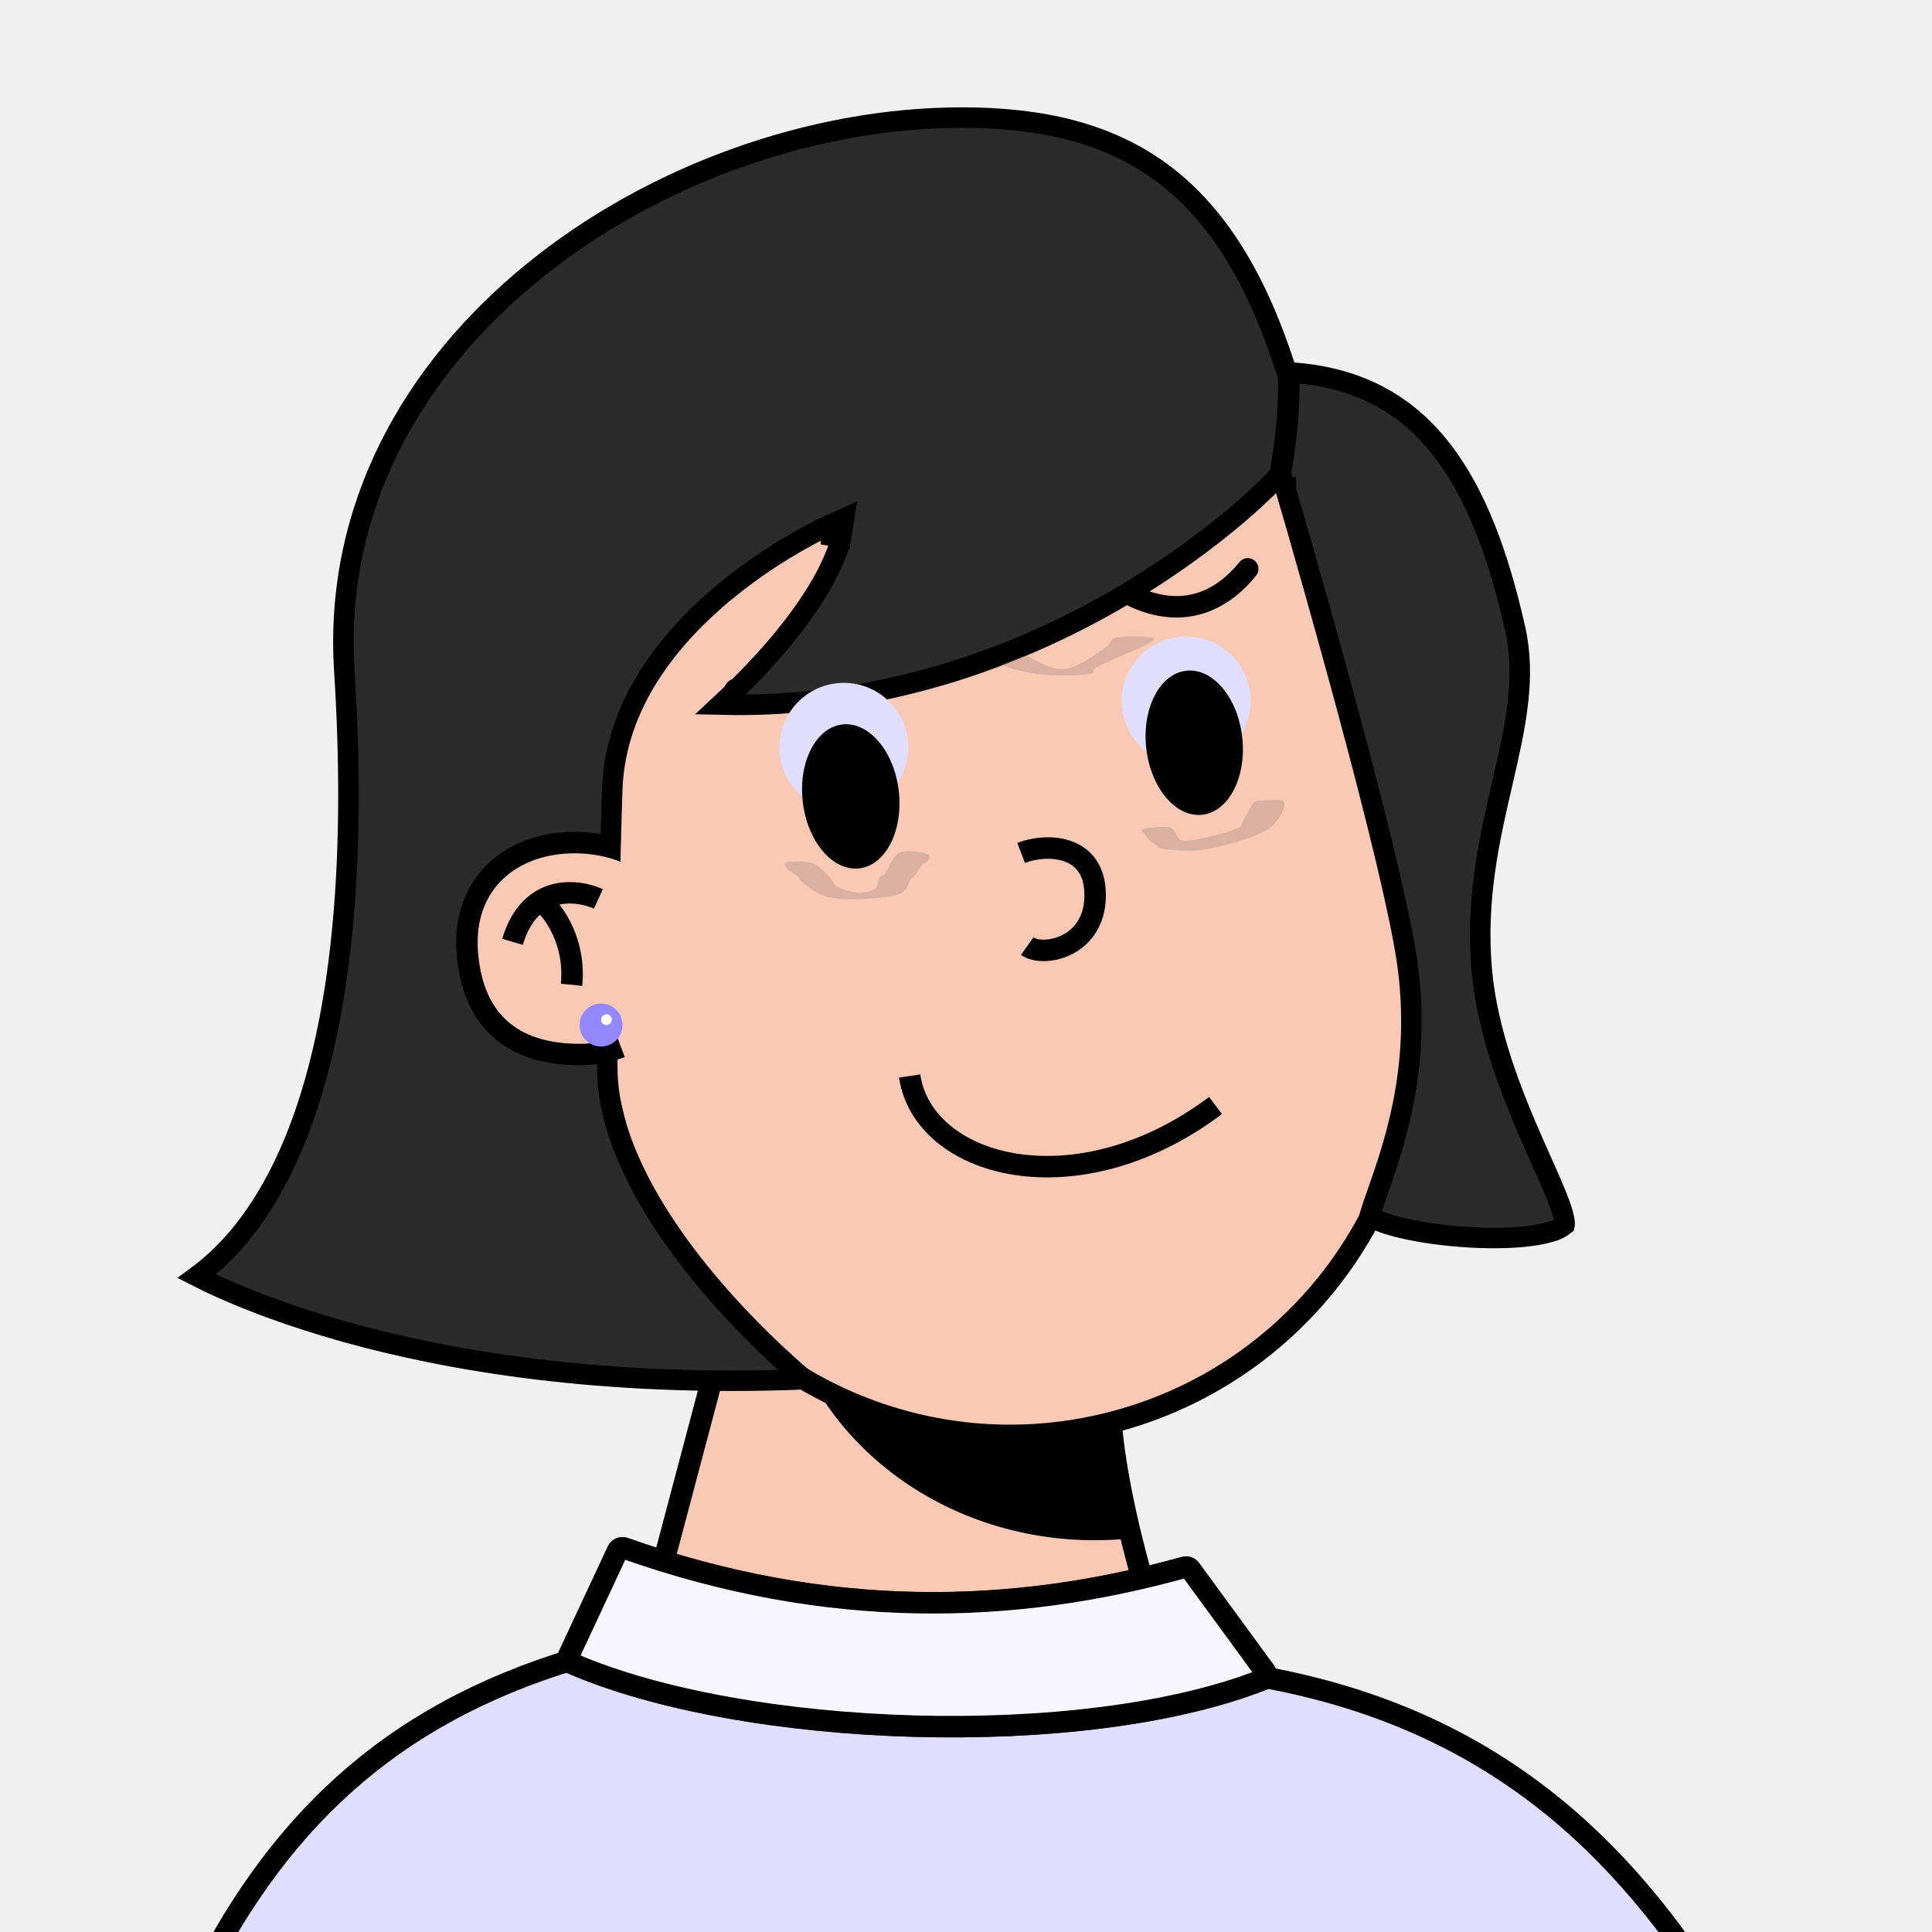
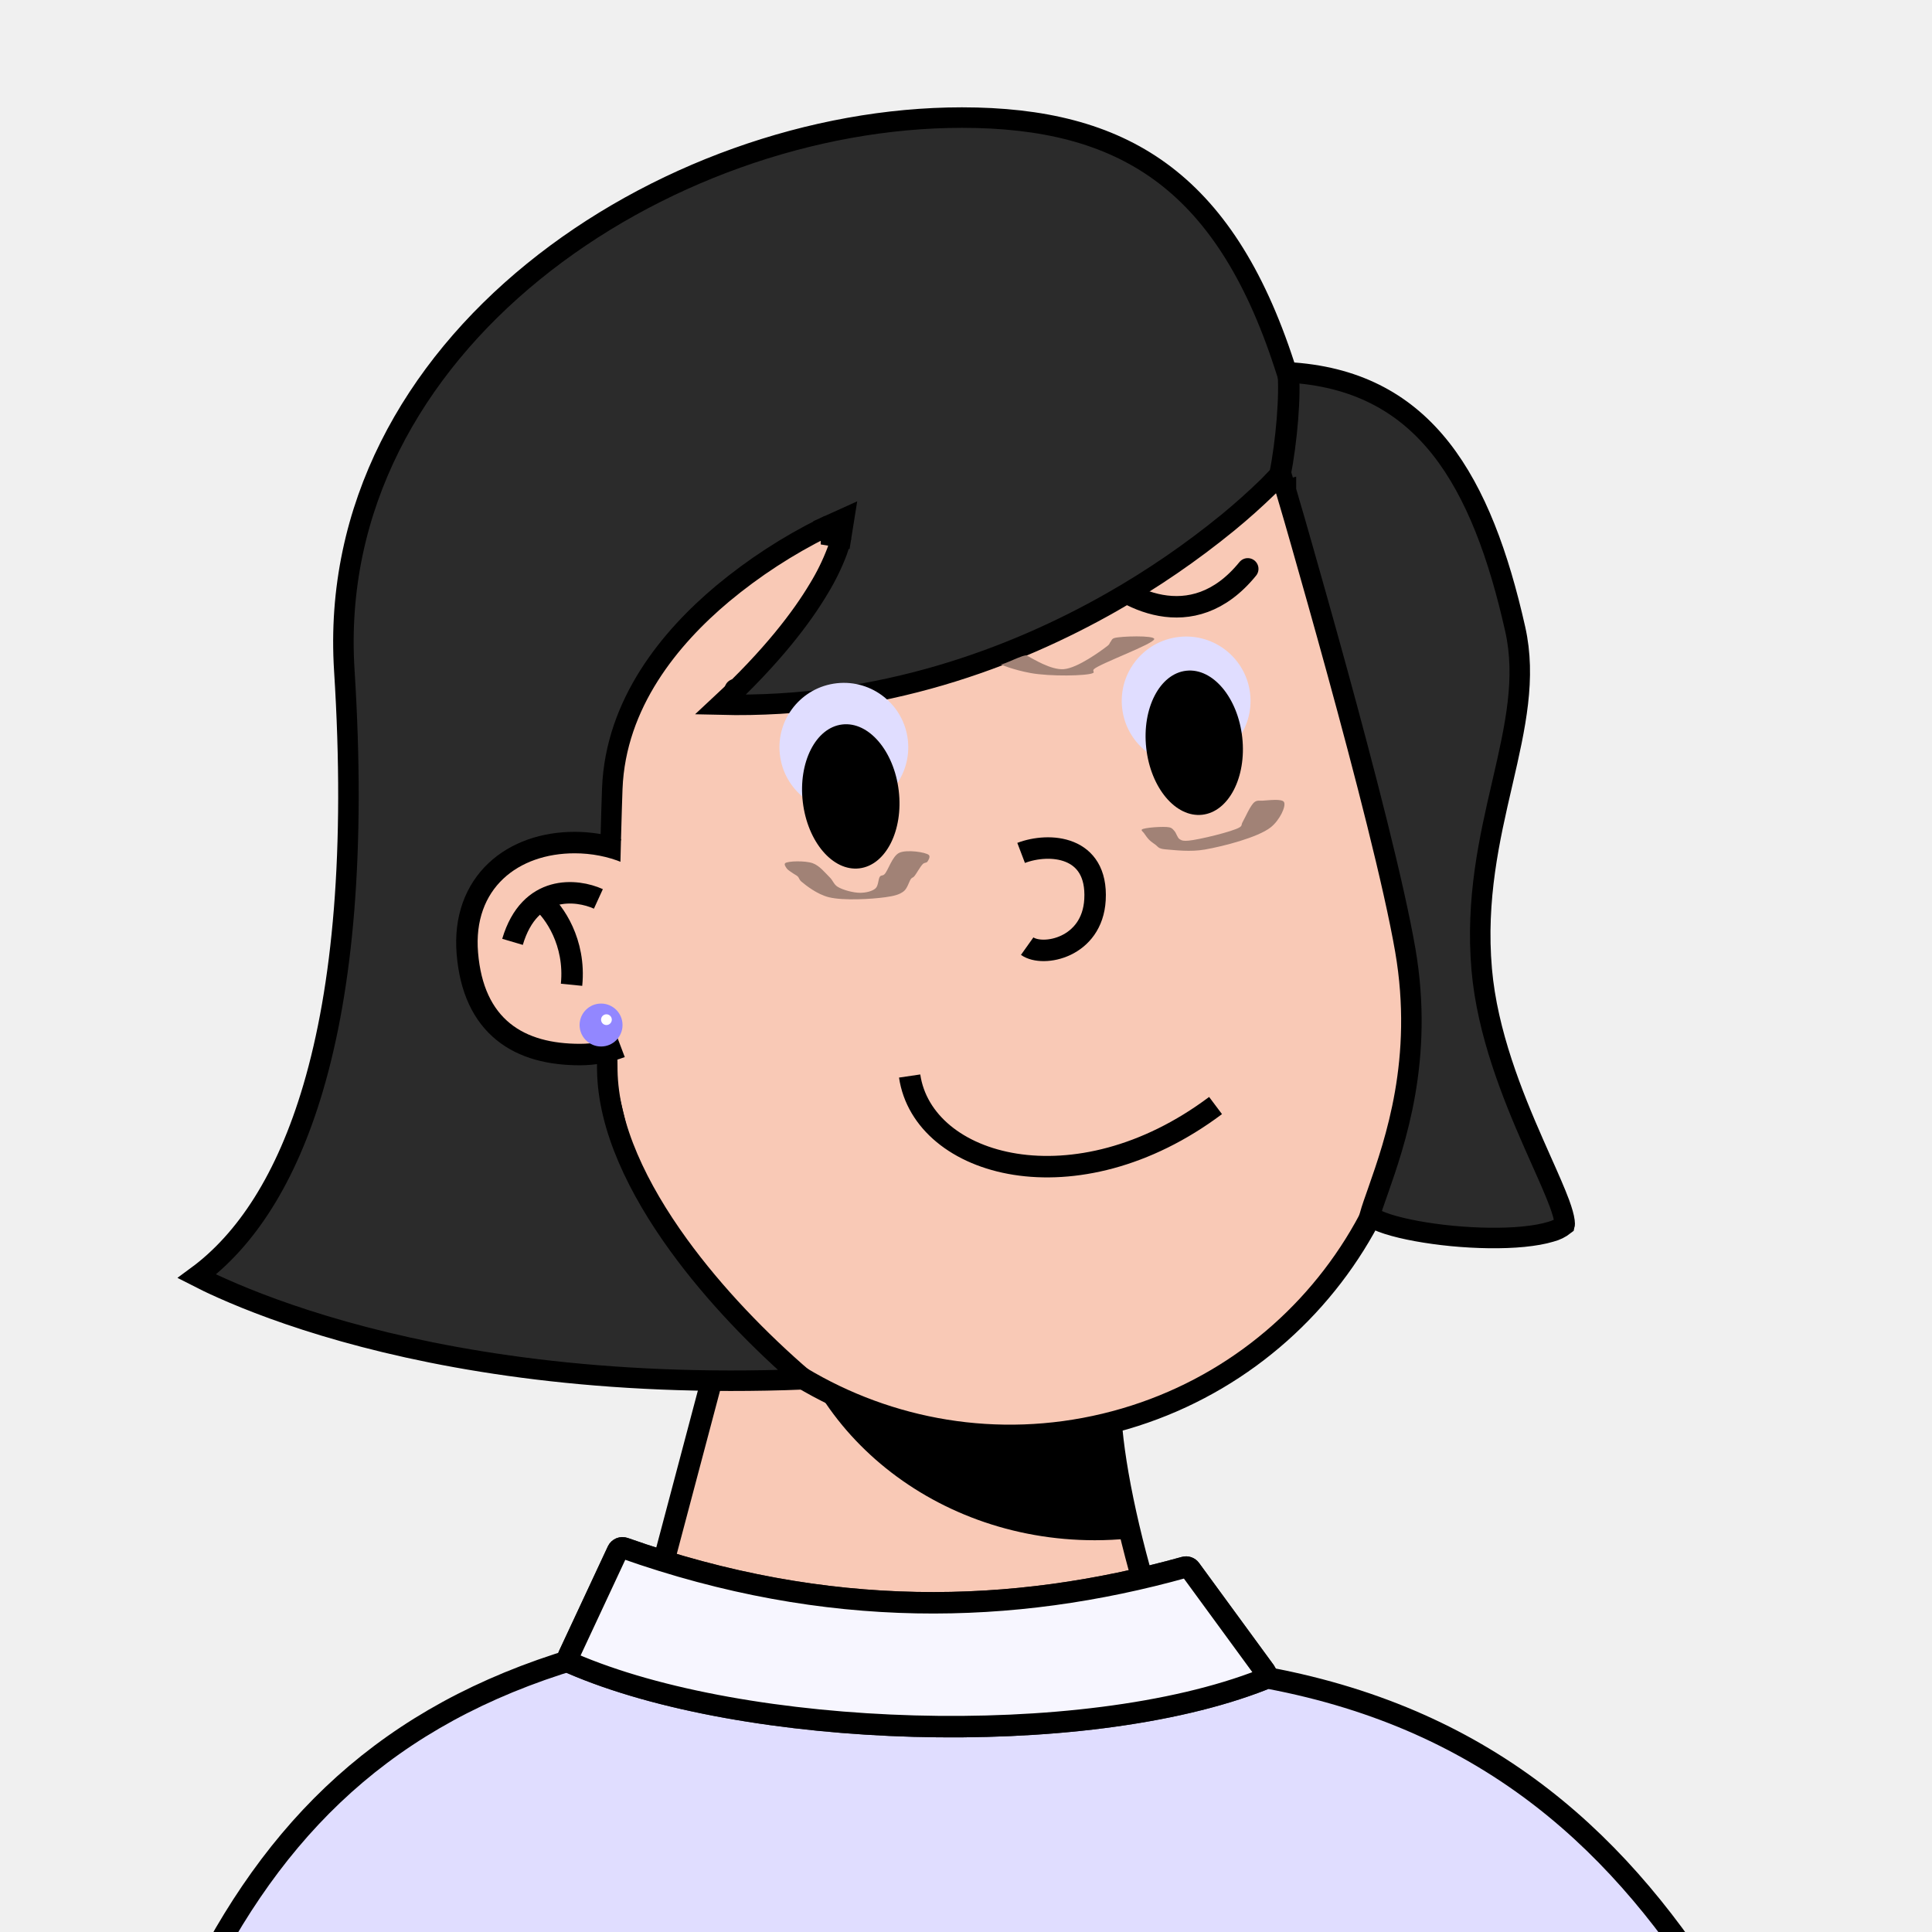
<svg xmlns="http://www.w3.org/2000/svg" viewBox="0 0 360 360" fill="none" shape-rendering="auto">
  <mask id="viewboxMask">
    <rect width="360" height="360" rx="0" ry="0" x="0" y="0" fill="#fff" />
  </mask>
-   <g mask="url(#viewboxMask)" transform="matrix(1, 0, 0, 1, -5.684341886080802e-14, 0)">
+   <g mask="url(#viewboxMask)" transform="matrix(1, 0, 0, 1, -6.039613253960852e-14, -3.552713678800501e-15)">
    <g transform="translate(80 23)">
      <path d="M154 319.5c-14.4-20-25.67-58.67-27-78L58.5 212 30 319.5h124Z" fill="#f9c9b6" stroke="#000" stroke-width="4" />
      <path d="M130.37 263.69c-2.1.2-4.22.31-6.37.31-30.78 0-56.05-21.57-58.76-49.1L127 241.5c.38 5.48 1.55 13.32 3.37 22.19Z" fill="#000" style="mix-blend-mode:multiply" />
      <path d="M181.94 151.37v.01l.1.4.14.65A75.72 75.72 0 0 1 34.93 187.7l-.2-.74L18 117.13l-.06-.29A75.72 75.72 0 0 1 165.2 81.55l.05.21.02.08.05.2.05.2v.01l16.4 68.44.08.34.08.34Z" fill="#f9c9b6" stroke="#000" stroke-width="4" />
      <g transform="translate(34 102.3)" />
    </g>
    <g transform="translate(170 183)">
      <path d="M-.5 17.5c2.5 17 31 25 57 5.5" stroke="#000000" stroke-width="4" />
    </g>
    <g transform="translate(110 102)">
      <path d="M27 26.5c6.17 2.5 21.1 3 31.5-15M94 4c5.17 5.33 18.1 12.8 28.5 0" stroke="#000000" stroke-width="4" stroke-linecap="round" />
    </g>
    <g transform="translate(49 11)">
      <g stroke="#000">
        <path d="m105.84 88.82 1.88.3v.08l-.04.16-.12.52c-.12.45-.3 1.09-.6 1.9a41.7 41.7 0 0 1-3.4 6.92c-3.17 5.32-8.7 12.66-18.31 21.6 29.97.74 55-8.92 72.82-19.04a156.35 156.35 0 0 0 21.71-14.87 118.43 118.43 0 0 0 7.5-6.7l.1-.1.01-.01 2.29-2.38.93 3.16-1.84.54 1.84-.54v.05l.05.13.15.52a817.06 817.06 0 0 1 2.69 9.28c1.75 6.14 4.14 14.58 6.66 23.77 5.03 18.35 10.6 39.81 12.7 51.97 3.49 20.32-1.91 35.74-5.1 44.87-.63 1.77-1.17 3.3-1.54 4.6.06.04.12.1.22.16.6.42 1.65.91 3.18 1.4 3.02.96 7.32 1.74 11.92 2.19 4.6.44 9.38.53 13.34.14 1.98-.2 3.7-.5 5.08-.92a6.85 6.85 0 0 0 2.58-1.27c.02-.08.03-.29-.02-.68-.1-.78-.4-1.87-.93-3.32-.8-2.15-1.97-4.8-3.35-7.88l-1.46-3.3c-3.93-8.94-8.65-20.56-9.68-32.4-1.15-13.16 1.45-24.42 3.79-34.54l.11-.48c2.39-10.34 4.38-19.32 2.34-28.42-3.1-13.8-7.32-25.3-13.8-33.57-6.42-8.17-15.13-13.27-27.5-14.21l-1.28-.1-.4-1.22c-5.7-17.57-13.38-29.05-23.18-36.17-9.8-7.12-21.96-10.05-36.94-10.05-27.7 0-57.5 10.52-79.88 28.72-22.35 18.18-37.14 43.9-35.2 74.33 2.13 33.6-.3 59.06-5.8 77.72-5 17-12.59 28.46-21.68 35.14 1.19.61 2.78 1.39 4.77 2.27 5.02 2.24 12.59 5.2 22.67 8.03 19.34 5.43 47.95 10.38 85.71 8.89-8.32-7.15-16.72-15.83-23.37-25-7.63-10.53-13.14-21.94-13.3-32.58-.19-12.62.67-45.67.93-52.5.62-15.9 10.82-28.15 20.54-36.3a96.6 96.6 0 0 1 18.96-12.34l.2-.1.13-.06.1-.05h.02v-.01l.8 1.74Zm0 0 1.88.3.56-3.5-3.23 1.46.79 1.74Zm100.23 126.57.03.04-.03-.04Z" stroke-width="3.82" style="fill: rgb(43, 43, 43);" />
        <path d="M191 58c.5 4.5-.3 13.5-1.5 19.5" stroke-width="4" />
      </g>
    </g>
    <g transform="translate(142 119)">
      <circle cx="15.24" cy="20.24" r="12" transform="rotate(-6.28 15.24 20.24)" fill="#e0ddff" />
      <ellipse cx="16.53" cy="29.4" rx="9" ry="13.5" transform="rotate(-6.78 16.53 29.4)" fill="#000000" />
      <circle cx="79.02" cy="11.61" r="12" transform="rotate(-6.28 79.02 11.61)" fill="#e0ddff" />
      <ellipse cx="80.53" cy="19.4" rx="9" ry="13.5" transform="rotate(-6.28 80.53 19.4)" fill="#000000" />
      <g transform="translate(-40 -8)" />
    </g>
    <g transform="rotate(-8 1149.44 -1186.92)">
      <path d="M12.3 12.34c5.45-1.24 14.38.62 12.42 10.54-1.74 8.82-11.1 9.3-13.72 6.82" stroke="#000" stroke-width="4" />
    </g>
    <g transform="translate(84 154)">
      <path d="M30.5 6.18A23.78 23.78 0 0 0 23.08 5c-10.5 0-19 6.5-18 18.5 1.04 12.5 8.5 17 19 17A19.6 19.6 0 0 0 31 39.23" stroke="#000" stroke-width="8" />
      <path d="M31.5 39.04a19.38 19.38 0 0 1-7.42 1.46c-10.5 0-17.96-4.5-19-17-1-12 7.5-18.5 18-18.5 3.14 0 6.19.6 8.92 1.73l-.5 32.3Z" fill="#f9c9b6" />
      <path d="M27.5 13.5c-4-1.83-12.8-2.8-16 8" stroke="#000" stroke-width="4" />
      <path d="M17 14c2.17 1.83 6.3 7.5 5.5 15.5" stroke="#000" stroke-width="4" />
      <g transform="translate(3 35)">
        <circle cx="25" cy="2" r="4" fill="#9287ff" />
        <circle cx="26" cy="1" r="1" fill="#fff" />
      </g>
    </g>
    <g transform="translate(53 272)">
      <g stroke="#000" stroke-width="4">
        <path d="M260.7 91H-12.64C3.67 61.66 26.86 42.98 64.44 34.4c16.02-3.65 34.67-5.47 56.56-5.47 9.46 0 16.81 1.44 23.8 3.35 2.58.7 5.18 1.5 7.84 2.3 4.4 1.34 8.97 2.72 13.91 3.86l.14.03.15.01c46.12 3.8 73.78 24.3 93.85 52.5Z" fill="#e0ddff" />
        <path d="m52.93 36.58 9.15-19.6a1 1 0 0 1 1.25-.51c37.93 13.42 72.43 12.48 104.4 3.57a1 1 0 0 1 1.09.38l13.93 19.05a.98.98 0 0 1-.42 1.5c-33.6 13.2-96.67 10.95-128.91-3.07a.98.98 0 0 1-.49-1.32Z" fill="#e0ddff" />
        <path opacity=".75" d="m52.93 36.58 9.15-19.6a1 1 0 0 1 1.25-.51c37.93 13.42 72.43 12.48 104.4 3.57a1 1 0 0 1 1.09.38l13.93 19.05a.98.98 0 0 1-.42 1.5c-33.6 13.2-96.67 10.95-128.91-3.07a.98.98 0 0 1-.49-1.32Z" fill="#fff" />
      </g>
    </g>
  </g>
-   <path stroke-width="0" opacity="0.902" d="M 167.562 158.908 C 168.955 158.254 172.531 158.793 173.082 159.322 C 173.387 159.615 173.015 160.287 172.806 160.564 C 172.621 160.808 172.283 160.7 171.978 160.978 C 171.498 161.414 170.729 162.885 170.322 163.324 C 170.092 163.571 169.984 163.485 169.77 163.738 C 169.399 164.175 169.117 165.516 168.39 166.084 C 167.575 166.72 166.539 166.965 164.94 167.188 C 162.494 167.528 157.196 167.867 154.452 167.188 C 152.277 166.649 150.22 165.023 149.347 164.29 C 148.886 163.903 148.921 163.581 148.657 163.324 C 148.41 163.084 148.136 162.994 147.829 162.772 C 147.46 162.505 146.835 162.162 146.587 161.806 C 146.379 161.508 146.066 161.051 146.311 160.84 C 146.778 160.434 150.001 160.343 151.416 160.84 C 152.715 161.296 153.768 162.658 154.59 163.462 C 155.247 164.104 155.347 164.793 156.108 165.256 C 157.076 165.843 159.012 166.358 160.248 166.36 C 161.322 166.36 162.527 166.089 163.146 165.532 C 163.707 165.027 163.624 163.742 163.974 163.324 C 164.215 163.036 164.459 163.234 164.802 162.91 C 165.468 162.279 166.239 159.528 167.562 158.908 Z M 235.262 149.193 C 236.244 149.15 238.909 148.76 239.264 149.469 C 239.661 150.261 238.447 152.843 236.78 154.161 C 234.399 156.044 227.954 157.697 224.499 158.301 C 221.813 158.77 219.009 158.409 217.599 158.301 C 216.824 158.241 216.466 158.193 216.081 158.025 C 215.773 157.89 215.665 157.688 215.391 157.473 C 215.046 157.201 214.517 156.875 214.149 156.507 C 213.781 156.139 213.425 155.615 213.183 155.265 C 212.998 154.997 212.6 154.752 212.769 154.575 C 213.123 154.204 216.895 153.945 217.875 154.161 C 218.421 154.281 218.542 154.53 218.841 154.851 C 219.194 155.23 219.36 156.071 219.807 156.369 C 220.241 156.658 220.577 156.718 221.463 156.645 C 223.261 156.496 229.738 154.948 230.984 154.161 C 231.506 153.832 231.263 153.663 231.536 153.195 C 232.007 152.388 232.991 150.047 233.744 149.469 C 234.243 149.086 234.592 149.222 235.262 149.193 Z M 207.647 118.889 C 208.787 118.54 215.071 118.357 215.079 119.07 C 215.09 119.95 204.897 123.667 203.841 124.689 C 203.499 125.02 204.028 125.233 203.659 125.415 C 202.556 125.957 195.645 126.071 192.058 125.415 C 188.665 124.794 186.413 123.787 186.413 123.787 C 186.834 124.002 190.773 121.857 191.333 122.152 C 192.503 122.767 195.838 124.878 198.221 124.689 C 200.835 124.483 205.279 121.188 206.378 120.339 C 206.812 120.004 206.717 119.85 206.922 119.614 C 207.138 119.366 207.131 119.047 207.647 118.889 Z" style="fill-opacity: 1; fill-rule: nonzero; stroke-dasharray: none; stroke-dashoffset: 0px; stroke-linecap: butt; stroke-linejoin: miter; stroke-miterlimit: 4; stroke-opacity: 1; stroke-width: 3.82px; paint-order: normal; vector-effect: none; opacity: 1; mix-blend-mode: normal; isolation: auto; stroke: rgba(0, 0, 0, 0); fill: rgba(161, 130, 118, 0.34);" transform="matrix(1, 0, 0, 1, -5.684341886080802e-14, 0)" />
+   <path opacity="0.902" d="M 167.562 158.908 C 168.955 158.254 172.531 158.793 173.082 159.322 C 173.387 159.615 173.015 160.287 172.806 160.564 C 172.621 160.808 172.283 160.7 171.978 160.978 C 171.498 161.414 170.729 162.885 170.322 163.324 C 170.092 163.571 169.984 163.485 169.77 163.738 C 169.399 164.175 169.117 165.516 168.39 166.084 C 167.575 166.72 166.539 166.965 164.94 167.188 C 162.494 167.528 157.196 167.867 154.452 167.188 C 152.277 166.649 150.22 165.023 149.347 164.29 C 148.886 163.903 148.921 163.581 148.657 163.324 C 148.41 163.084 148.136 162.994 147.829 162.772 C 147.46 162.505 146.835 162.162 146.587 161.806 C 146.379 161.508 146.066 161.051 146.311 160.84 C 146.778 160.434 150.001 160.343 151.416 160.84 C 152.715 161.296 153.768 162.658 154.59 163.462 C 155.247 164.104 155.347 164.793 156.108 165.256 C 157.076 165.843 159.012 166.358 160.248 166.36 C 161.322 166.36 162.527 166.089 163.146 165.532 C 163.707 165.027 163.624 163.742 163.974 163.324 C 164.215 163.036 164.459 163.234 164.802 162.91 C 165.468 162.279 166.239 159.528 167.562 158.908 Z M 235.262 149.193 C 236.244 149.15 238.909 148.76 239.264 149.469 C 239.661 150.261 238.447 152.843 236.78 154.161 C 234.399 156.044 227.954 157.697 224.499 158.301 C 221.813 158.77 219.009 158.409 217.599 158.301 C 216.824 158.241 216.466 158.193 216.081 158.025 C 215.773 157.89 215.665 157.688 215.391 157.473 C 215.046 157.201 214.517 156.875 214.149 156.507 C 213.781 156.139 213.425 155.615 213.183 155.265 C 212.998 154.997 212.6 154.752 212.769 154.575 C 213.123 154.204 216.895 153.945 217.875 154.161 C 218.421 154.281 218.542 154.53 218.841 154.851 C 219.194 155.23 219.36 156.071 219.807 156.369 C 220.241 156.658 220.577 156.718 221.463 156.645 C 223.261 156.496 229.738 154.948 230.984 154.161 C 231.506 153.832 231.263 153.663 231.536 153.195 C 232.007 152.388 232.991 150.047 233.744 149.469 C 234.243 149.086 234.592 149.222 235.262 149.193 Z M 207.647 118.889 C 208.787 118.54 215.071 118.357 215.079 119.07 C 215.09 119.95 204.897 123.667 203.841 124.689 C 203.499 125.02 204.028 125.233 203.659 125.415 C 202.556 125.957 195.645 126.071 192.058 125.415 C 188.665 124.794 186.413 123.787 186.413 123.787 C 186.834 124.002 190.773 121.857 191.333 122.152 C 192.503 122.767 195.838 124.878 198.221 124.689 C 200.835 124.483 205.279 121.188 206.378 120.339 C 206.812 120.004 206.717 119.85 206.922 119.614 C 207.138 119.366 207.131 119.047 207.647 118.889 Z" style="fill-opacity: 1; fill-rule: nonzero; stroke-dasharray: none; stroke-dashoffset: 0px; stroke-linecap: butt; stroke-linejoin: miter; stroke-miterlimit: 4; stroke-opacity: 1; paint-order: normal; vector-effect: none; opacity: 1; mix-blend-mode: normal; isolation: auto; stroke: rgb(219, 176, 160); stroke-width: 0px; fill: rgb(161, 130, 118);" transform="matrix(1, 0, 0, 1, -6.039613253960852e-14, -3.552713678800501e-15)" />
</svg>
